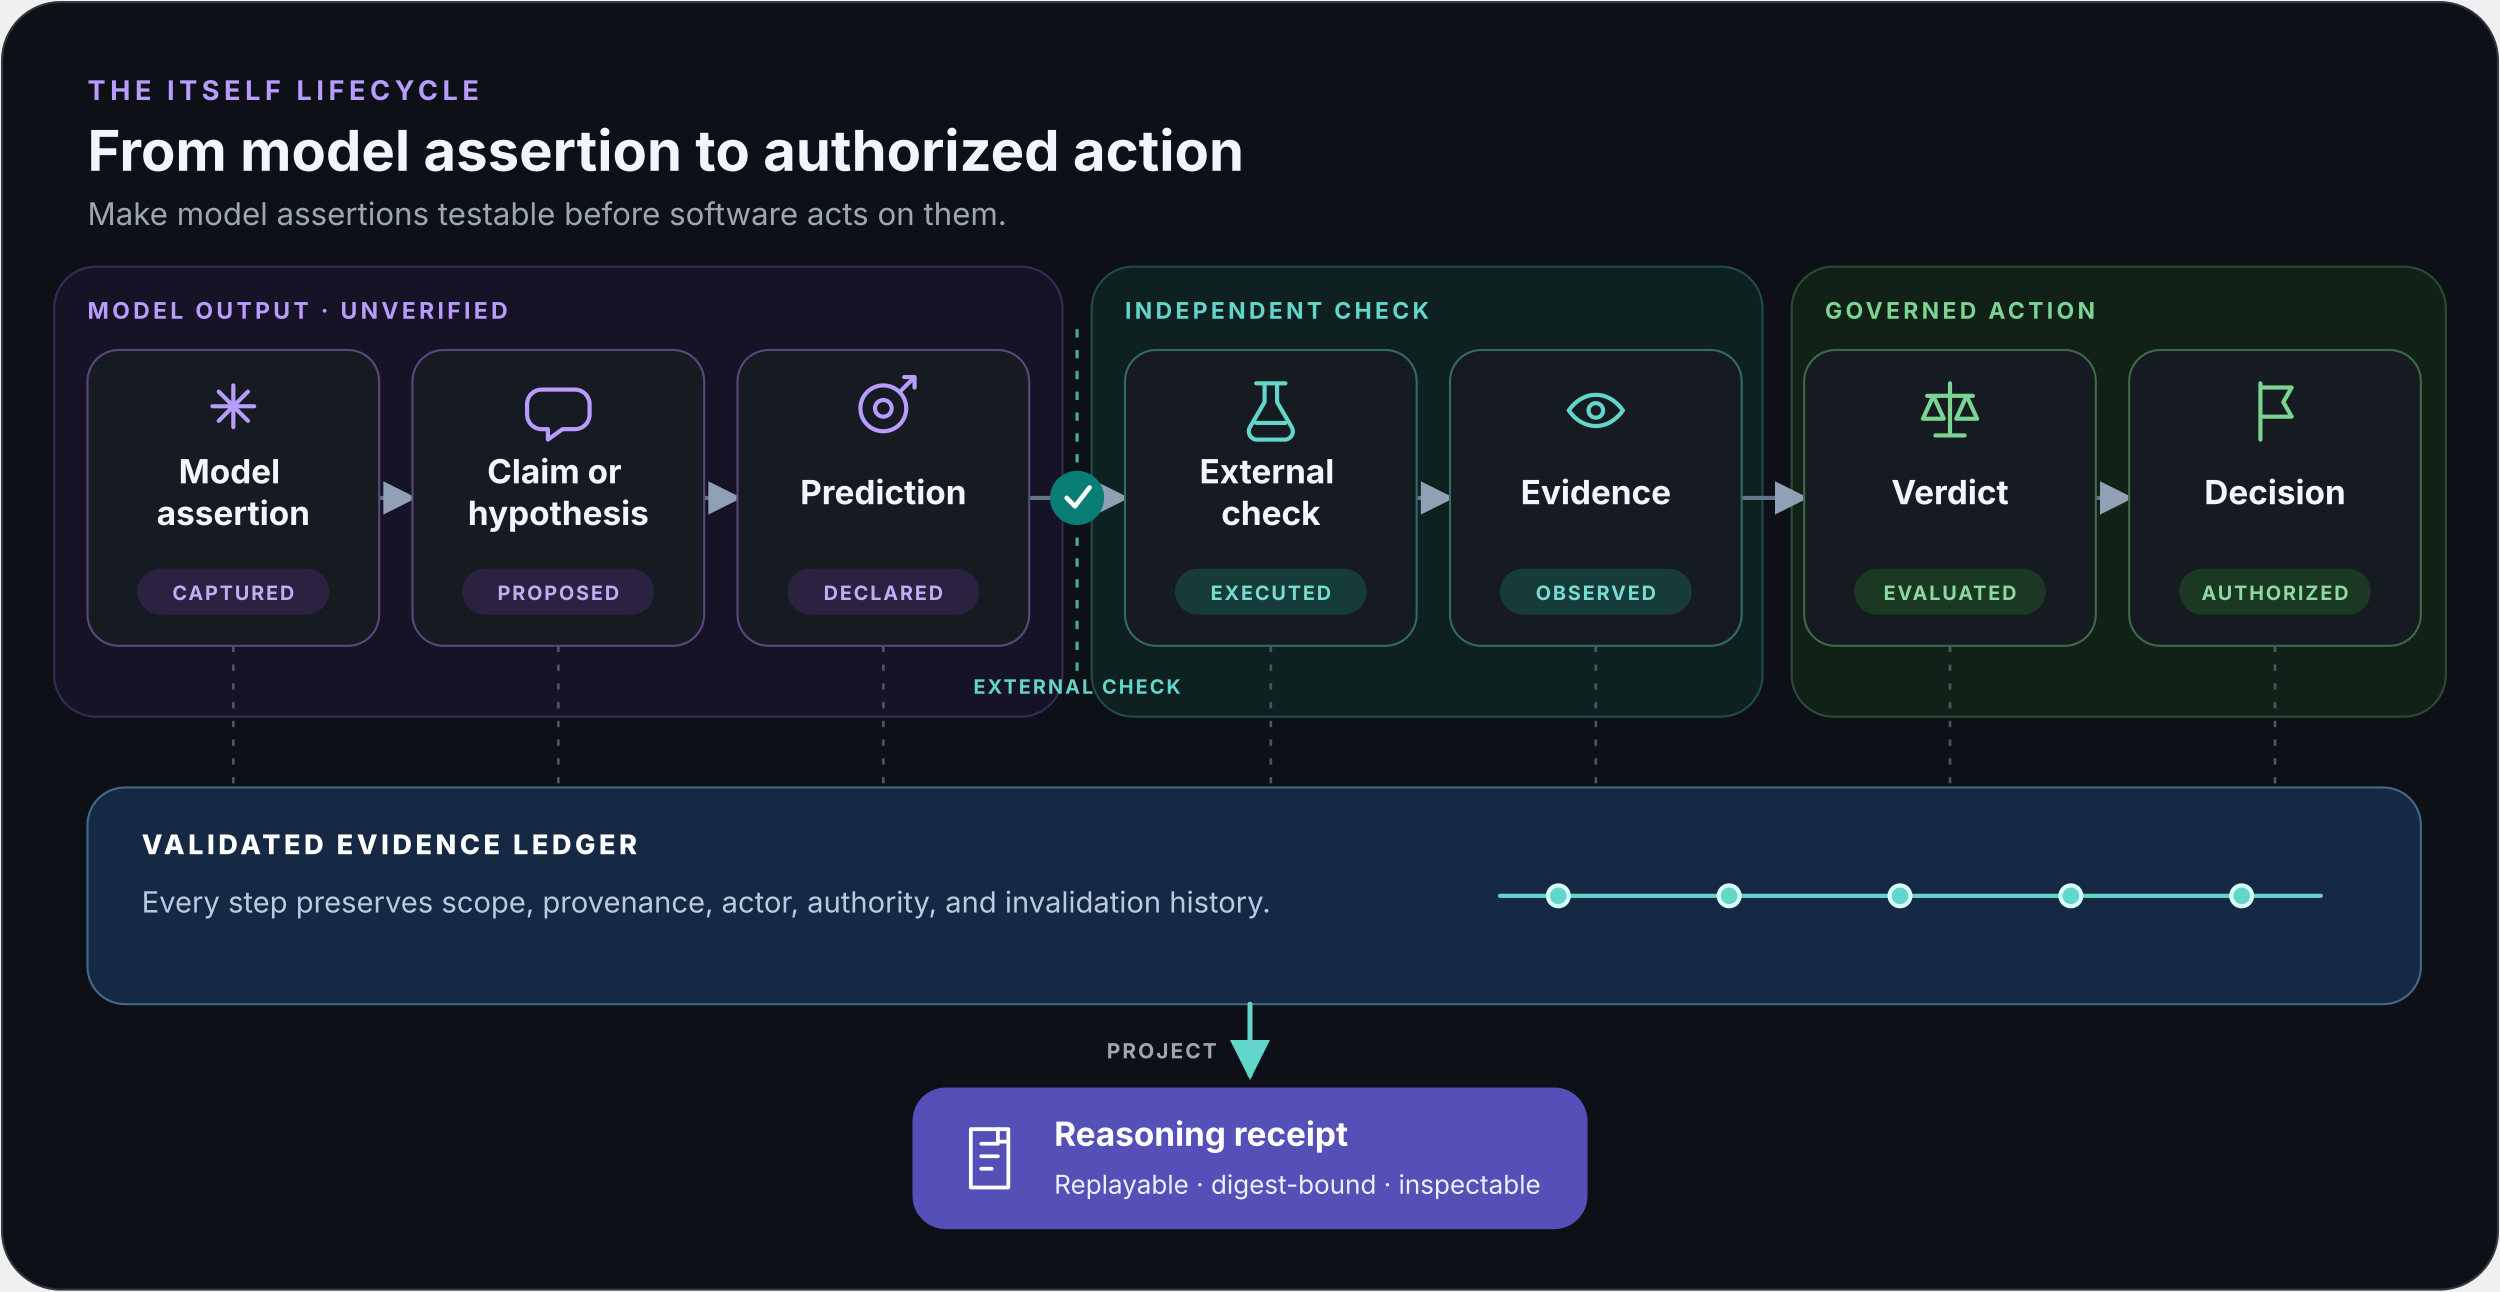
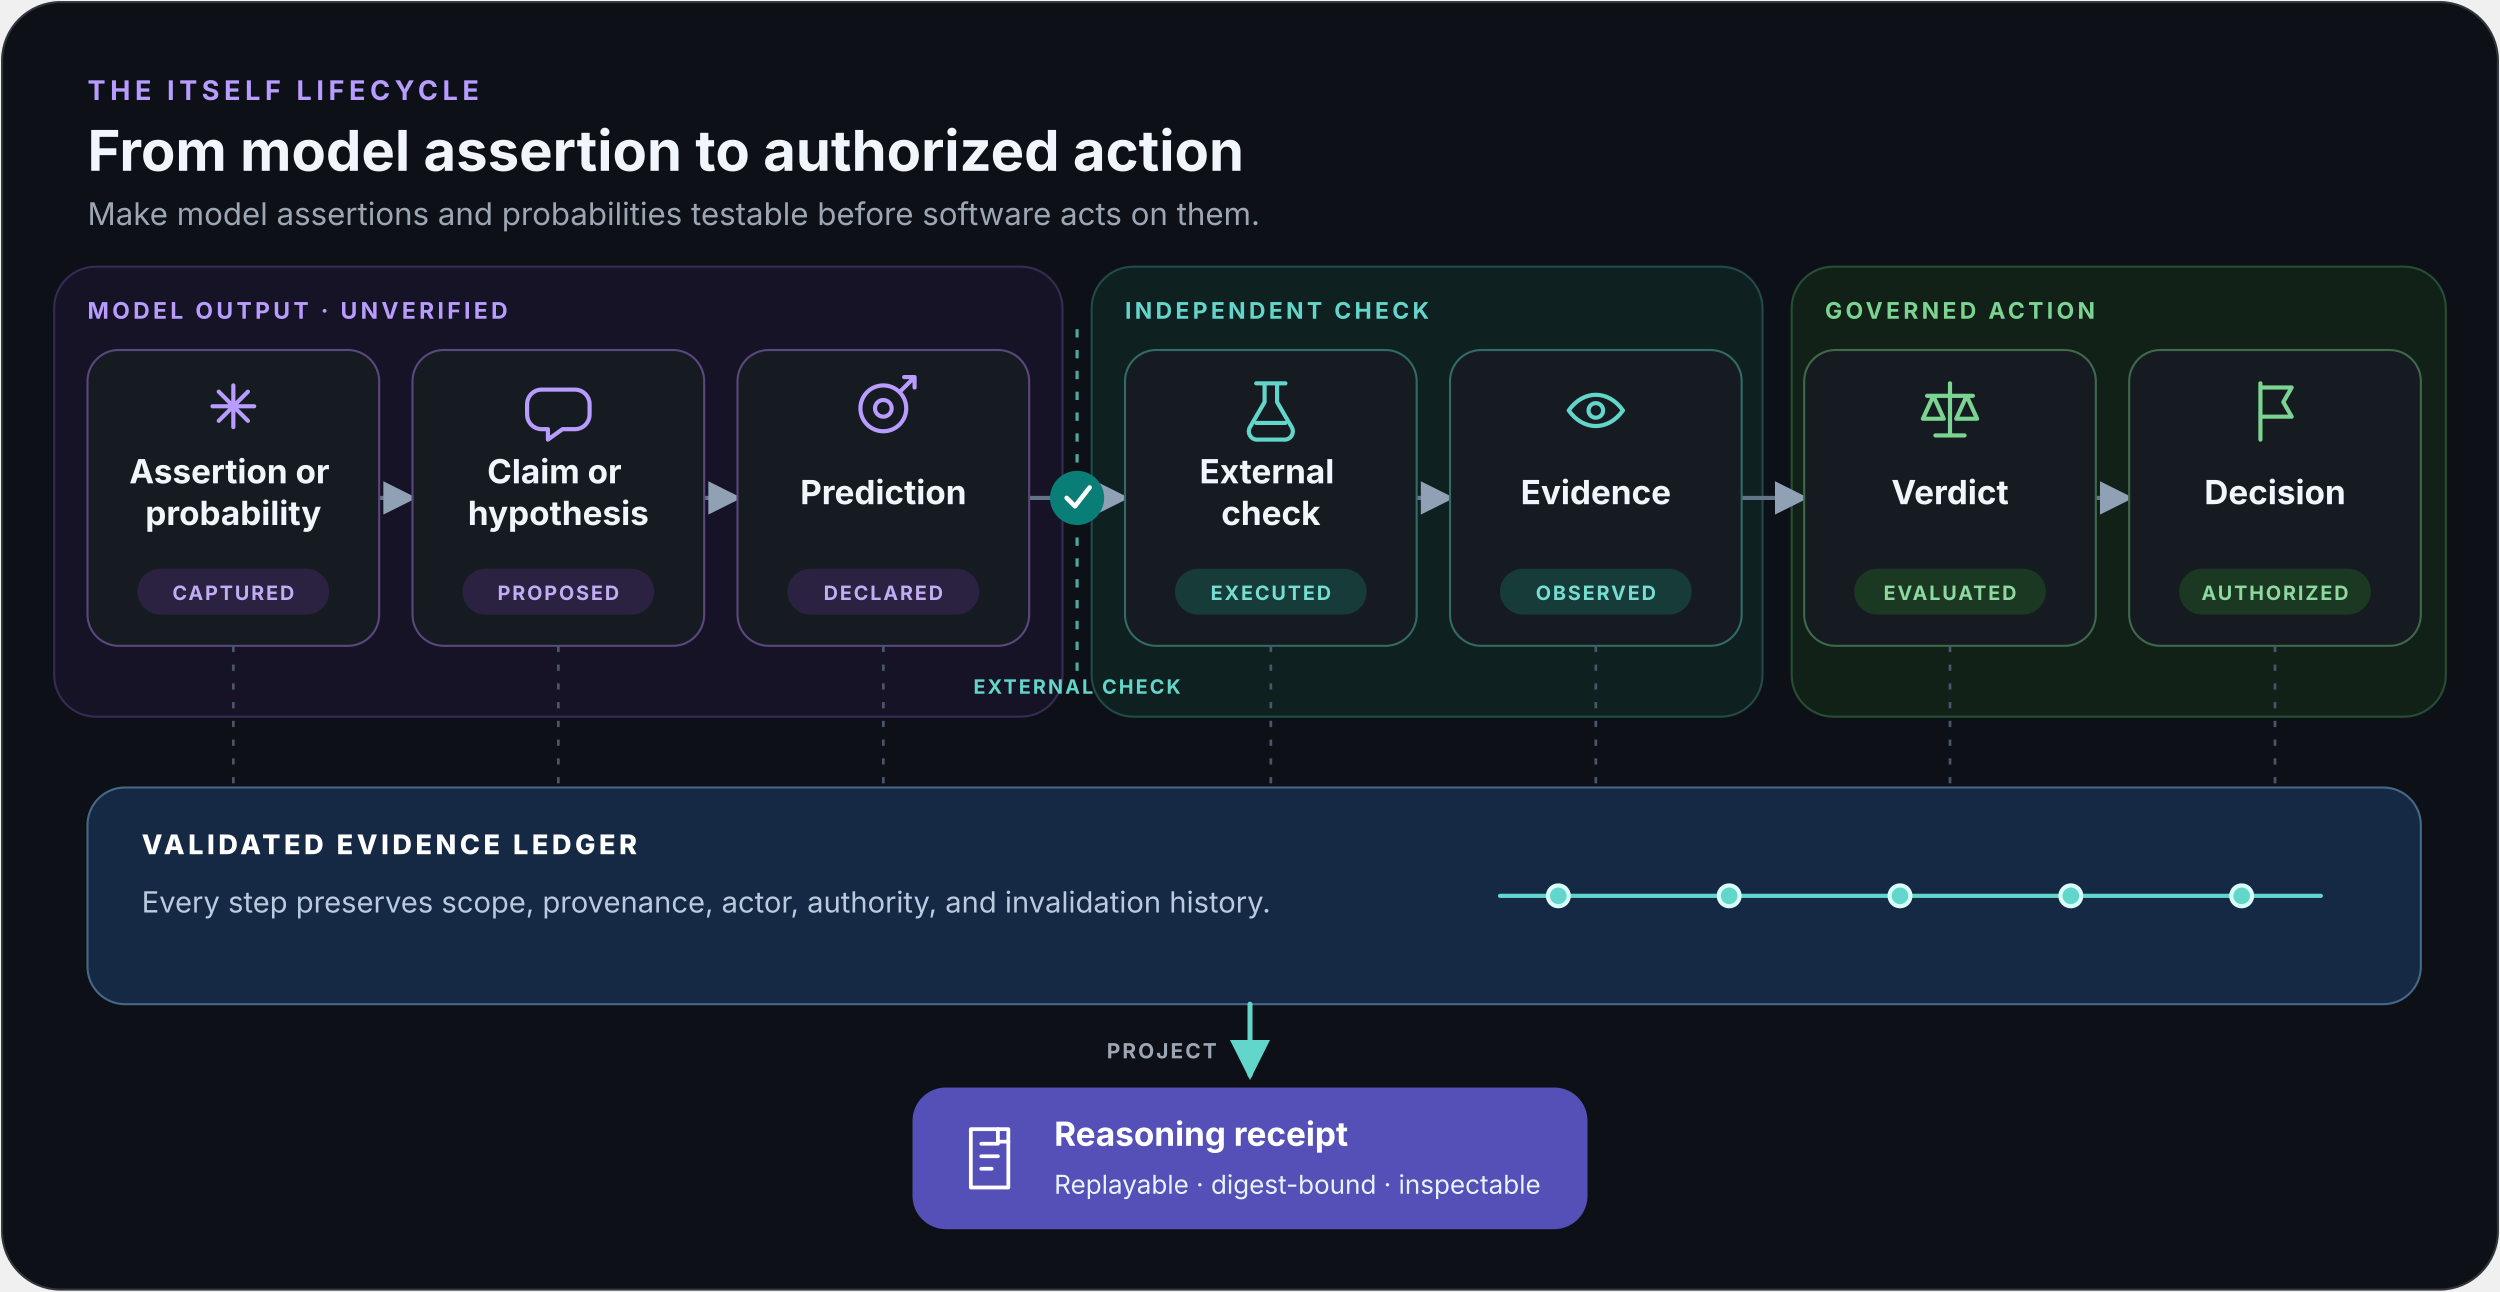
<svg xmlns="http://www.w3.org/2000/svg" viewBox="0 0 1200 620" role="img" aria-labelledby="title description">
  <defs>
    <marker id="arrow" markerWidth="8" markerHeight="8" refX="7" refY="4" orient="auto" markerUnits="strokeWidth">
      <path d="M 0 0 L 8 4 L 0 8 z" fill="#90a0b5" />
    </marker>
    <marker id="arrow-bright" markerWidth="8" markerHeight="8" refX="7" refY="4" orient="auto" markerUnits="strokeWidth">
      <path d="M 0 0 L 8 4 L 0 8 z" fill="#62d6ca" />
    </marker>
  </defs>
  <style>
    .surface { fill: #0d1117; stroke: #30363d; }
    .eyebrow { fill: #b89cff; }
    .heading { fill: #f0f6fc; }
    .subheading { fill: #9da7b3; }
    .zone-generated { fill: #171326; stroke: #352b54; }
    .zone-external { fill: #0e201f; stroke: #214b47; }
    .zone-governed { fill: #112118; stroke: #284d34; }
    .phase-generated { fill: #b89cff; }
    .phase-external { fill: #62d6ca; }
    .phase-governed { fill: #7bd492; }
    .boundary-label { fill: #62d6ca; }
    .boundary-line { stroke: #4ea9a2; }
    .card-generated { fill: #161b22; stroke: #5a477d; }
    .card-external { fill: #161b22; stroke: #326b66; }
    .card-governed { fill: #161b22; stroke: #3f6949; }
    .card-title { fill: #f0f6fc; }
    .card-detail { fill: #9da7b3; }
    .flow-line { stroke: #647489; }
    .connector { stroke: #47566a; }
    .pill-generated { fill: #2b2241; }
    .pill-external { fill: #173b38; }
    .pill-governed { fill: #1b3823; }
    .pill-text-generated { fill: #c2adf5; }
    .pill-text-external { fill: #76ddd3; }
    .pill-text-governed { fill: #8ed9a0; }
    .icon-generated { stroke: #b89cff; }
    .icon-external { stroke: #62d6ca; }
    .icon-governed { stroke: #7bd492; }
    .ledger-outline { stroke: #466887; }
    .ledger-title { fill: #ffffff; }
    .ledger-muted { fill: #b9cbe0; }
    .ledger-node { fill: #62d6ca; stroke: #d9fffb; }
    .receipt-icon { stroke: #ffffff; }
    .receipt-title { fill: #ffffff; }
    .receipt-copy { fill: #e8f3ff; }

    text {
      font-family: Inter, ui-sans-serif, -apple-system, BlinkMacSystemFont,
        "Segoe UI", sans-serif;
    }

  </style>
  <rect class="surface" x="1" y="1" width="1198" height="618" rx="28" />
  <text class="eyebrow" x="42" y="48" font-size="13" font-weight="750" letter-spacing="2.2">
    THE ITSELF LIFECYCLE
  </text>
  <text class="heading" x="42" y="82" font-size="27" font-weight="720">
    From model assertion to authorized action
  </text>
  <text class="subheading" x="42" y="108" font-size="15">
-     Make model assertions testable before software acts on them.
+     Make model assertions and probabilities testable before software acts on them.
  </text>
  <rect class="zone-generated" x="26" y="128" width="484" height="216" rx="20" />
  <rect class="zone-external" x="524" y="128" width="322" height="216" rx="20" />
  <rect class="zone-governed" x="860" y="128" width="314" height="216" rx="20" />
  <text class="phase-generated" x="42" y="153" font-size="11" font-weight="750" letter-spacing="1.6">
    MODEL OUTPUT · UNVERIFIED
  </text>
  <text class="phase-external" x="540" y="153" font-size="11" font-weight="750" letter-spacing="1.6">
    INDEPENDENT CHECK
  </text>
  <text class="phase-governed" x="876" y="153" font-size="11" font-weight="750" letter-spacing="1.6">
    GOVERNED ACTION
  </text>
  <g fill="none" stroke-width="2" stroke-linecap="round" marker-end="url(#arrow)">
    <path class="flow-line" d="M 182 239 H 198" />
    <path class="flow-line" d="M 338 239 H 354" />
    <path class="flow-line" d="M 494 239 H 540" />
    <path class="flow-line" d="M 680 239 H 696" />
    <path class="flow-line" d="M 836 239 H 866" />
    <path class="flow-line" d="M 1006 239 H 1022" />
  </g>
  <g class="boundary-line" fill="none" stroke-width="1.5" stroke-dasharray="4 6">
    <path d="M 517 158 V 322" />
  </g>
  <g transform="translate(517 239)">
    <circle r="13" fill="#087e77" />
    <path d="M -5 0 L -1 4 L 6 -5" fill="none" stroke="#ffffff" stroke-width="2.2" stroke-linecap="round" stroke-linejoin="round" />
  </g>
  <text class="boundary-label" x="517" y="333" font-size="9.5" font-weight="750" text-anchor="middle" letter-spacing="1">
    EXTERNAL CHECK
  </text>
  <g>
    <rect class="card-generated" x="42" y="168" width="140" height="142" rx="15" />
    <rect class="card-generated" x="198" y="168" width="140" height="142" rx="15" />
    <rect class="card-generated" x="354" y="168" width="140" height="142" rx="15" />
    <rect class="card-external" x="540" y="168" width="140" height="142" rx="15" />
    <rect class="card-external" x="696" y="168" width="140" height="142" rx="15" />
    <rect class="card-governed" x="866" y="168" width="140" height="142" rx="15" />
    <rect class="card-governed" x="1022" y="168" width="140" height="142" rx="15" />
  </g>
  <g class="icon-generated" fill="none" stroke-width="2" stroke-linecap="round" stroke-linejoin="round">
    <path d="M 112 185 V 205 M 102 195 H 122 M 105 188 L 119 202 M 119 188 L 105 202" />
    <path d="M 260 187 H 276 A 7 7 0 0 1 283 194 V 199 A 7 7 0 0 1 276 206 H 270 L 263 211 V 206 H 260 A 7 7 0 0 1 253 199 V 194 A 7 7 0 0 1 260 187 Z" />
    <circle cx="424" cy="196" r="11" />
    <circle cx="424" cy="196" r="4" />
    <path d="M 432 188 L 439 181 M 434 181 H 439 V 186" />
  </g>
  <g class="icon-external" fill="none" stroke-width="2" stroke-linecap="round" stroke-linejoin="round">
    <path d="M 603 184 H 617 M 607 184 V 193 L 600 205 A 4 4 0 0 0 604 211 H 616 A 4 4 0 0 0 620 205 L 613 193 V 184" />
    <path d="M 603 203 H 617" />
    <path d="M 753 197 C 760 187 772 187 779 197 C 772 207 760 207 753 197 Z" />
    <circle cx="766" cy="197" r="3.5" />
  </g>
  <g class="icon-governed" fill="none" stroke-width="2" stroke-linecap="round" stroke-linejoin="round">
    <path d="M 936 184 V 209 M 925 190 H 947 M 928 190 L 923 201 H 933 Z M 944 190 L 939 201 H 949 Z M 929 209 H 943" />
    <path d="M 1085 184 V 211 M 1085 186 H 1100 L 1096 193 L 1100 200 H 1085" />
  </g>
  <g class="card-title" font-size="16" font-weight="690" text-anchor="middle">
    <text x="112" y="232">
-       <tspan x="112">Model</tspan>
-       <tspan x="112" dy="20">assertion</tspan>
+       <tspan x="112">Assertion or</tspan>
+       <tspan x="112" dy="20">probability</tspan>
    </text>
    <text x="268" y="232">
      <tspan x="268">Claim or</tspan>
      <tspan x="268" dy="20">hypothesis</tspan>
    </text>
    <text x="424" y="242">Prediction</text>
    <text x="610" y="232">
      <tspan x="610">External</tspan>
      <tspan x="610" dy="20">check</tspan>
    </text>
    <text x="766" y="242">Evidence</text>
    <text x="936" y="242">Verdict</text>
    <text x="1092" y="242">Decision</text>
  </g>
  <g font-size="9.5" font-weight="750" text-anchor="middle" letter-spacing="0.9">
    <rect class="pill-generated" x="66" y="273" width="92" height="22" rx="11" />
    <text class="pill-text-generated" x="112" y="288">CAPTURED</text>
    <rect class="pill-generated" x="222" y="273" width="92" height="22" rx="11" />
    <text class="pill-text-generated" x="268" y="288">PROPOSED</text>
    <rect class="pill-generated" x="378" y="273" width="92" height="22" rx="11" />
    <text class="pill-text-generated" x="424" y="288">DECLARED</text>
    <rect class="pill-external" x="564" y="273" width="92" height="22" rx="11" />
    <text class="pill-text-external" x="610" y="288">EXECUTED</text>
    <rect class="pill-external" x="720" y="273" width="92" height="22" rx="11" />
    <text class="pill-text-external" x="766" y="288">OBSERVED</text>
    <rect class="pill-governed" x="890" y="273" width="92" height="22" rx="11" />
    <text class="pill-text-governed" x="936" y="288">EVALUATED</text>
    <rect class="pill-governed" x="1046" y="273" width="92" height="22" rx="11" />
    <text class="pill-text-governed" x="1092" y="288">AUTHORIZED</text>
  </g>
  <g class="connector" fill="none" stroke-width="1.3" stroke-dasharray="3 6">
    <path d="M 112 310 V 385" />
    <path d="M 268 310 V 385" />
    <path d="M 424 310 V 385" />
    <path d="M 610 310 V 385" />
    <path d="M 766 310 V 385" />
    <path d="M 936 310 V 385" />
    <path d="M 1092 310 V 385" />
  </g>
  <rect x="42" y="378" width="1120" height="104" rx="18" fill="#152844" class="ledger-outline" />
  <text class="ledger-title" x="68" y="410" font-size="13" font-weight="760" letter-spacing="1.7">
    VALIDATED EVIDENCE LEDGER
  </text>
  <text class="ledger-muted" x="68" y="438" font-size="14">
    Every step preserves scope, provenance, actor, authority, and invalidation history.
  </text>
  <path d="M 720 430 H 1114" fill="none" stroke="#62d6ca" stroke-width="2" stroke-linecap="round" />
  <g class="ledger-node" stroke-width="2">
    <circle cx="748" cy="430" r="5" />
    <circle cx="830" cy="430" r="5" />
    <circle cx="912" cy="430" r="5" />
    <circle cx="994" cy="430" r="5" />
    <circle cx="1076" cy="430" r="5" />
  </g>
  <path d="M 600 482 V 516" fill="none" stroke="#62d6ca" stroke-width="2.4" stroke-linecap="round" marker-end="url(#arrow-bright)" />
  <text class="subheading" x="584" y="508" font-size="10" text-anchor="end" font-weight="700" letter-spacing="1">
    PROJECT
  </text>
  <g>
    <rect x="438" y="522" width="324" height="68" rx="16" fill="#5450b8" />
  </g>
  <g class="receipt-icon" transform="translate(466 542)" fill="none" stroke-width="1.8" stroke-linecap="round" stroke-linejoin="round">
    <path d="M 0 0 H 18 V 28 H 0 Z M 5 7 H 13 M 5 13 H 13 M 5 19 H 10" />
    <path d="M 13 0 V 6 H 18" />
  </g>
  <text class="receipt-title" x="506" y="550" font-size="16" font-weight="720">Reasoning receipt</text>
  <text class="receipt-copy" x="506" y="573" font-size="12.5">Replayable · digest-bound · inspectable</text>
</svg>
